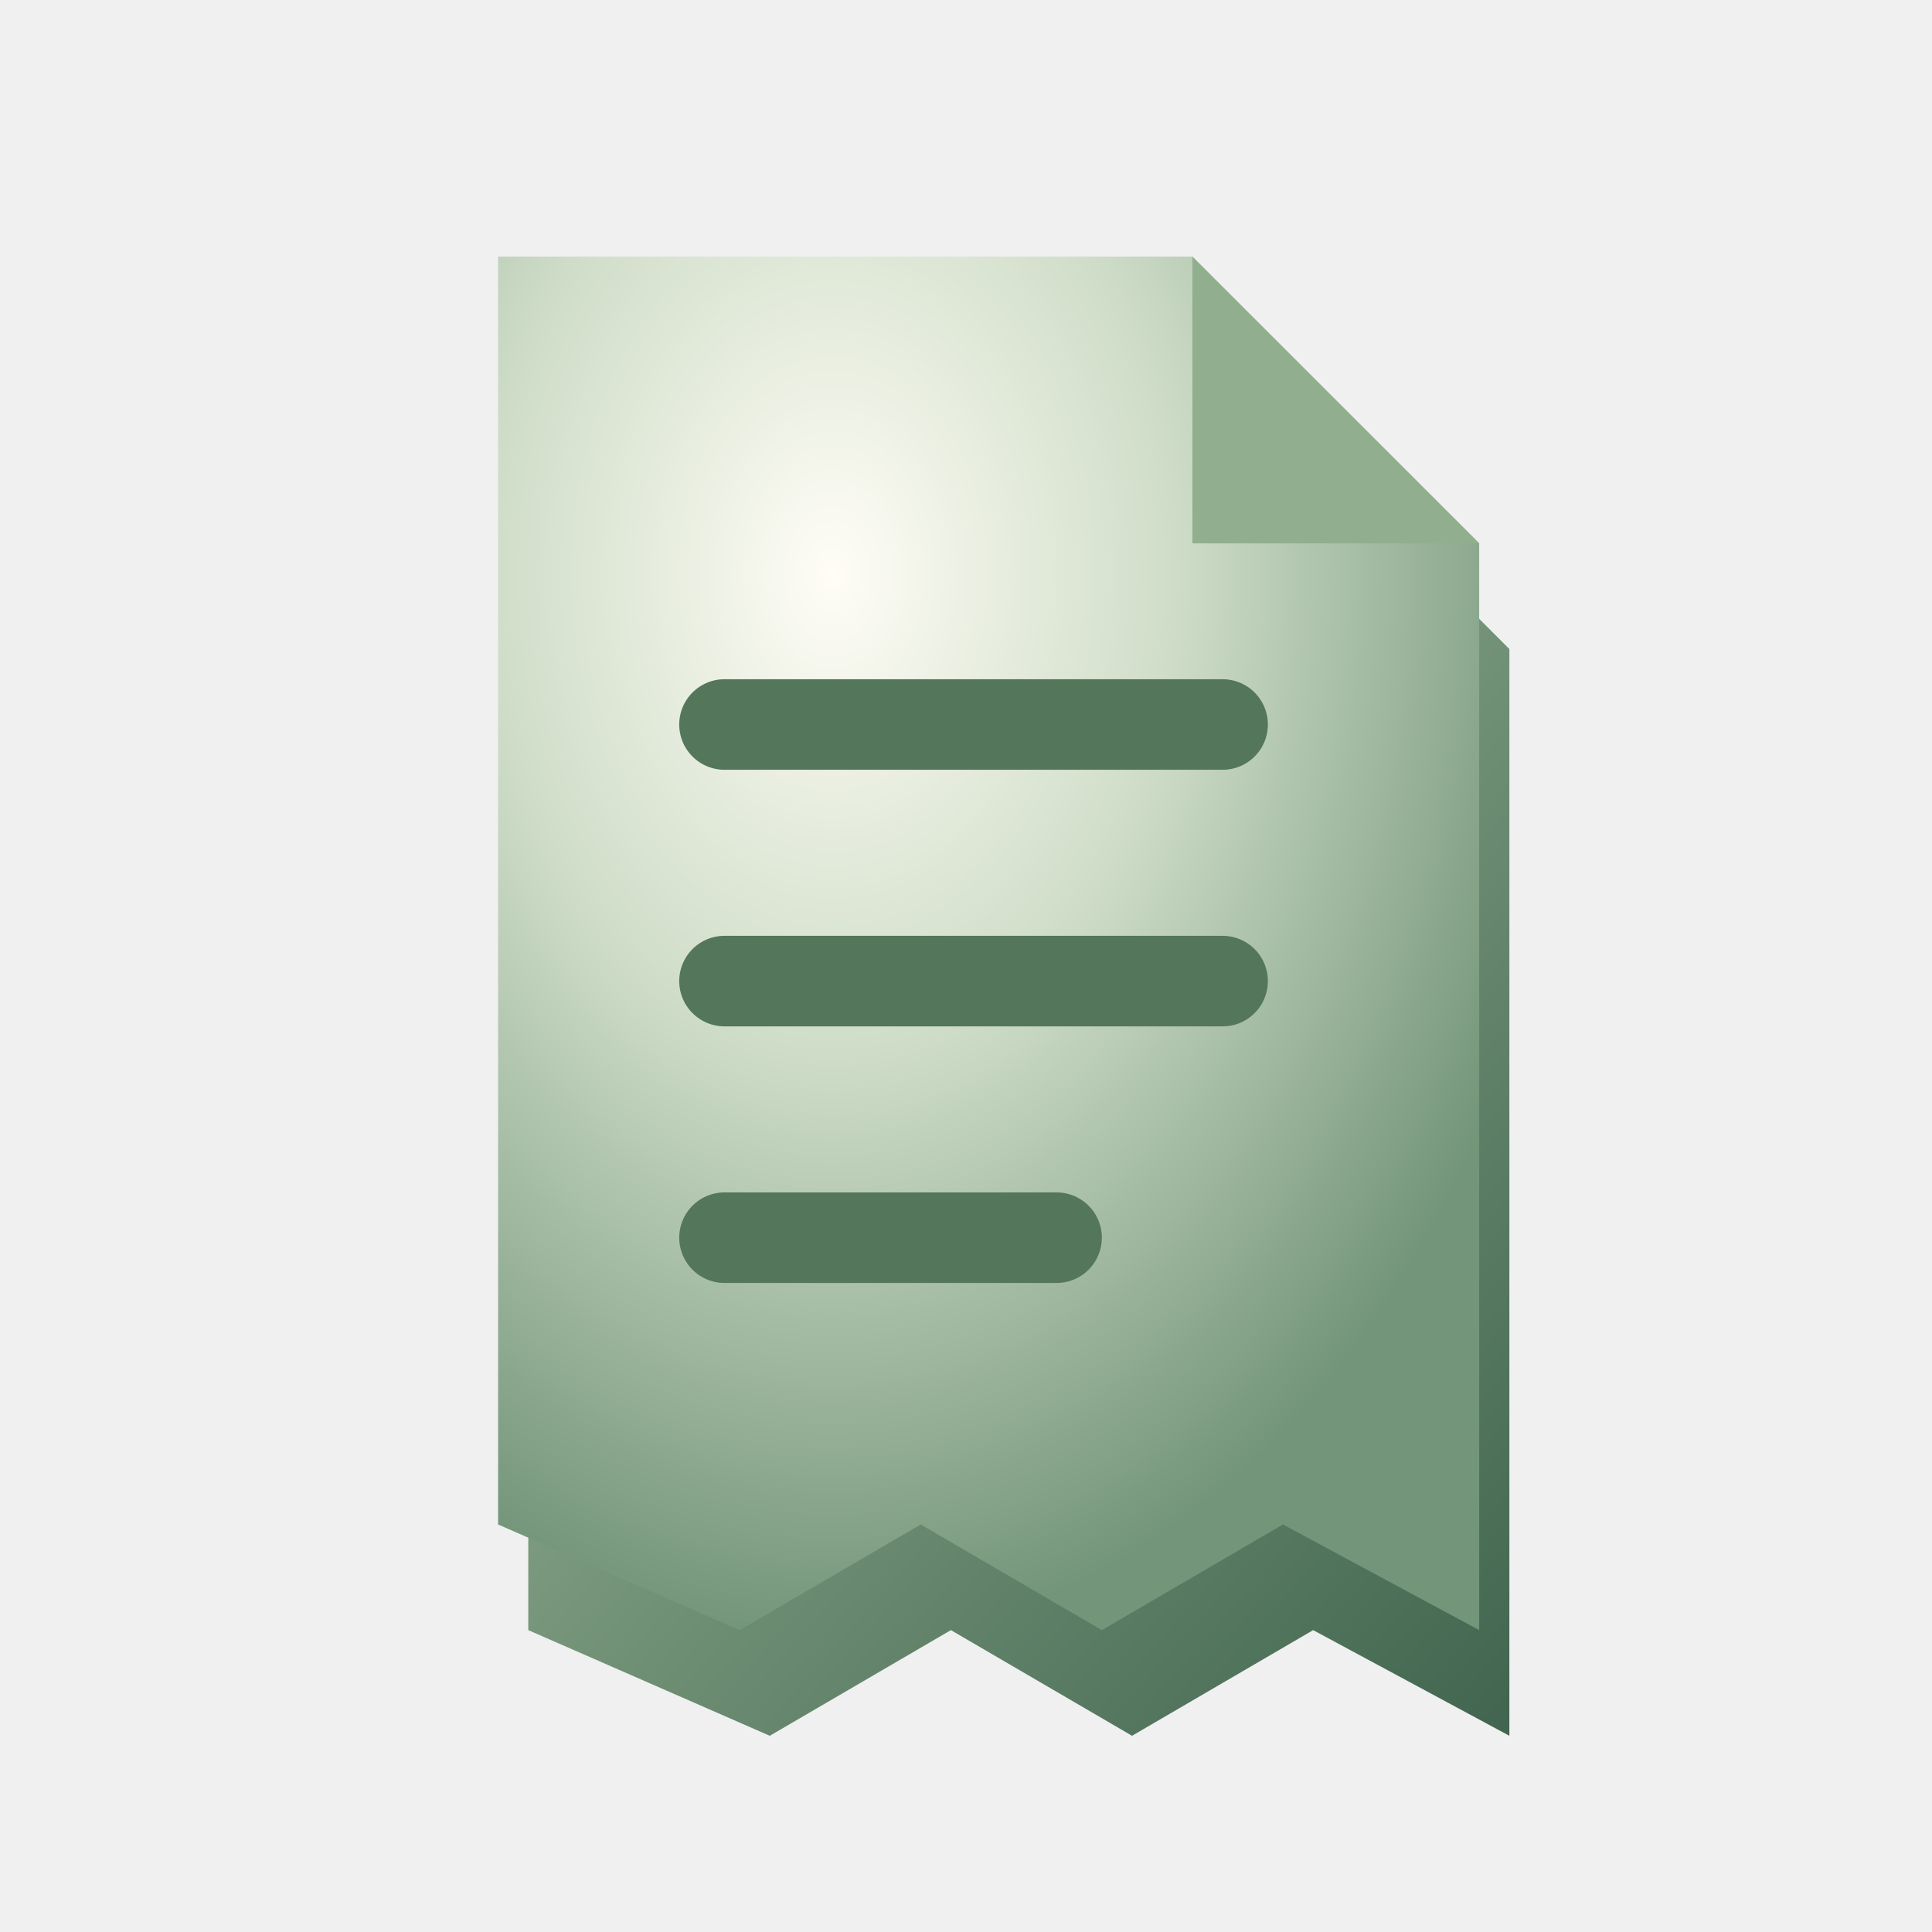
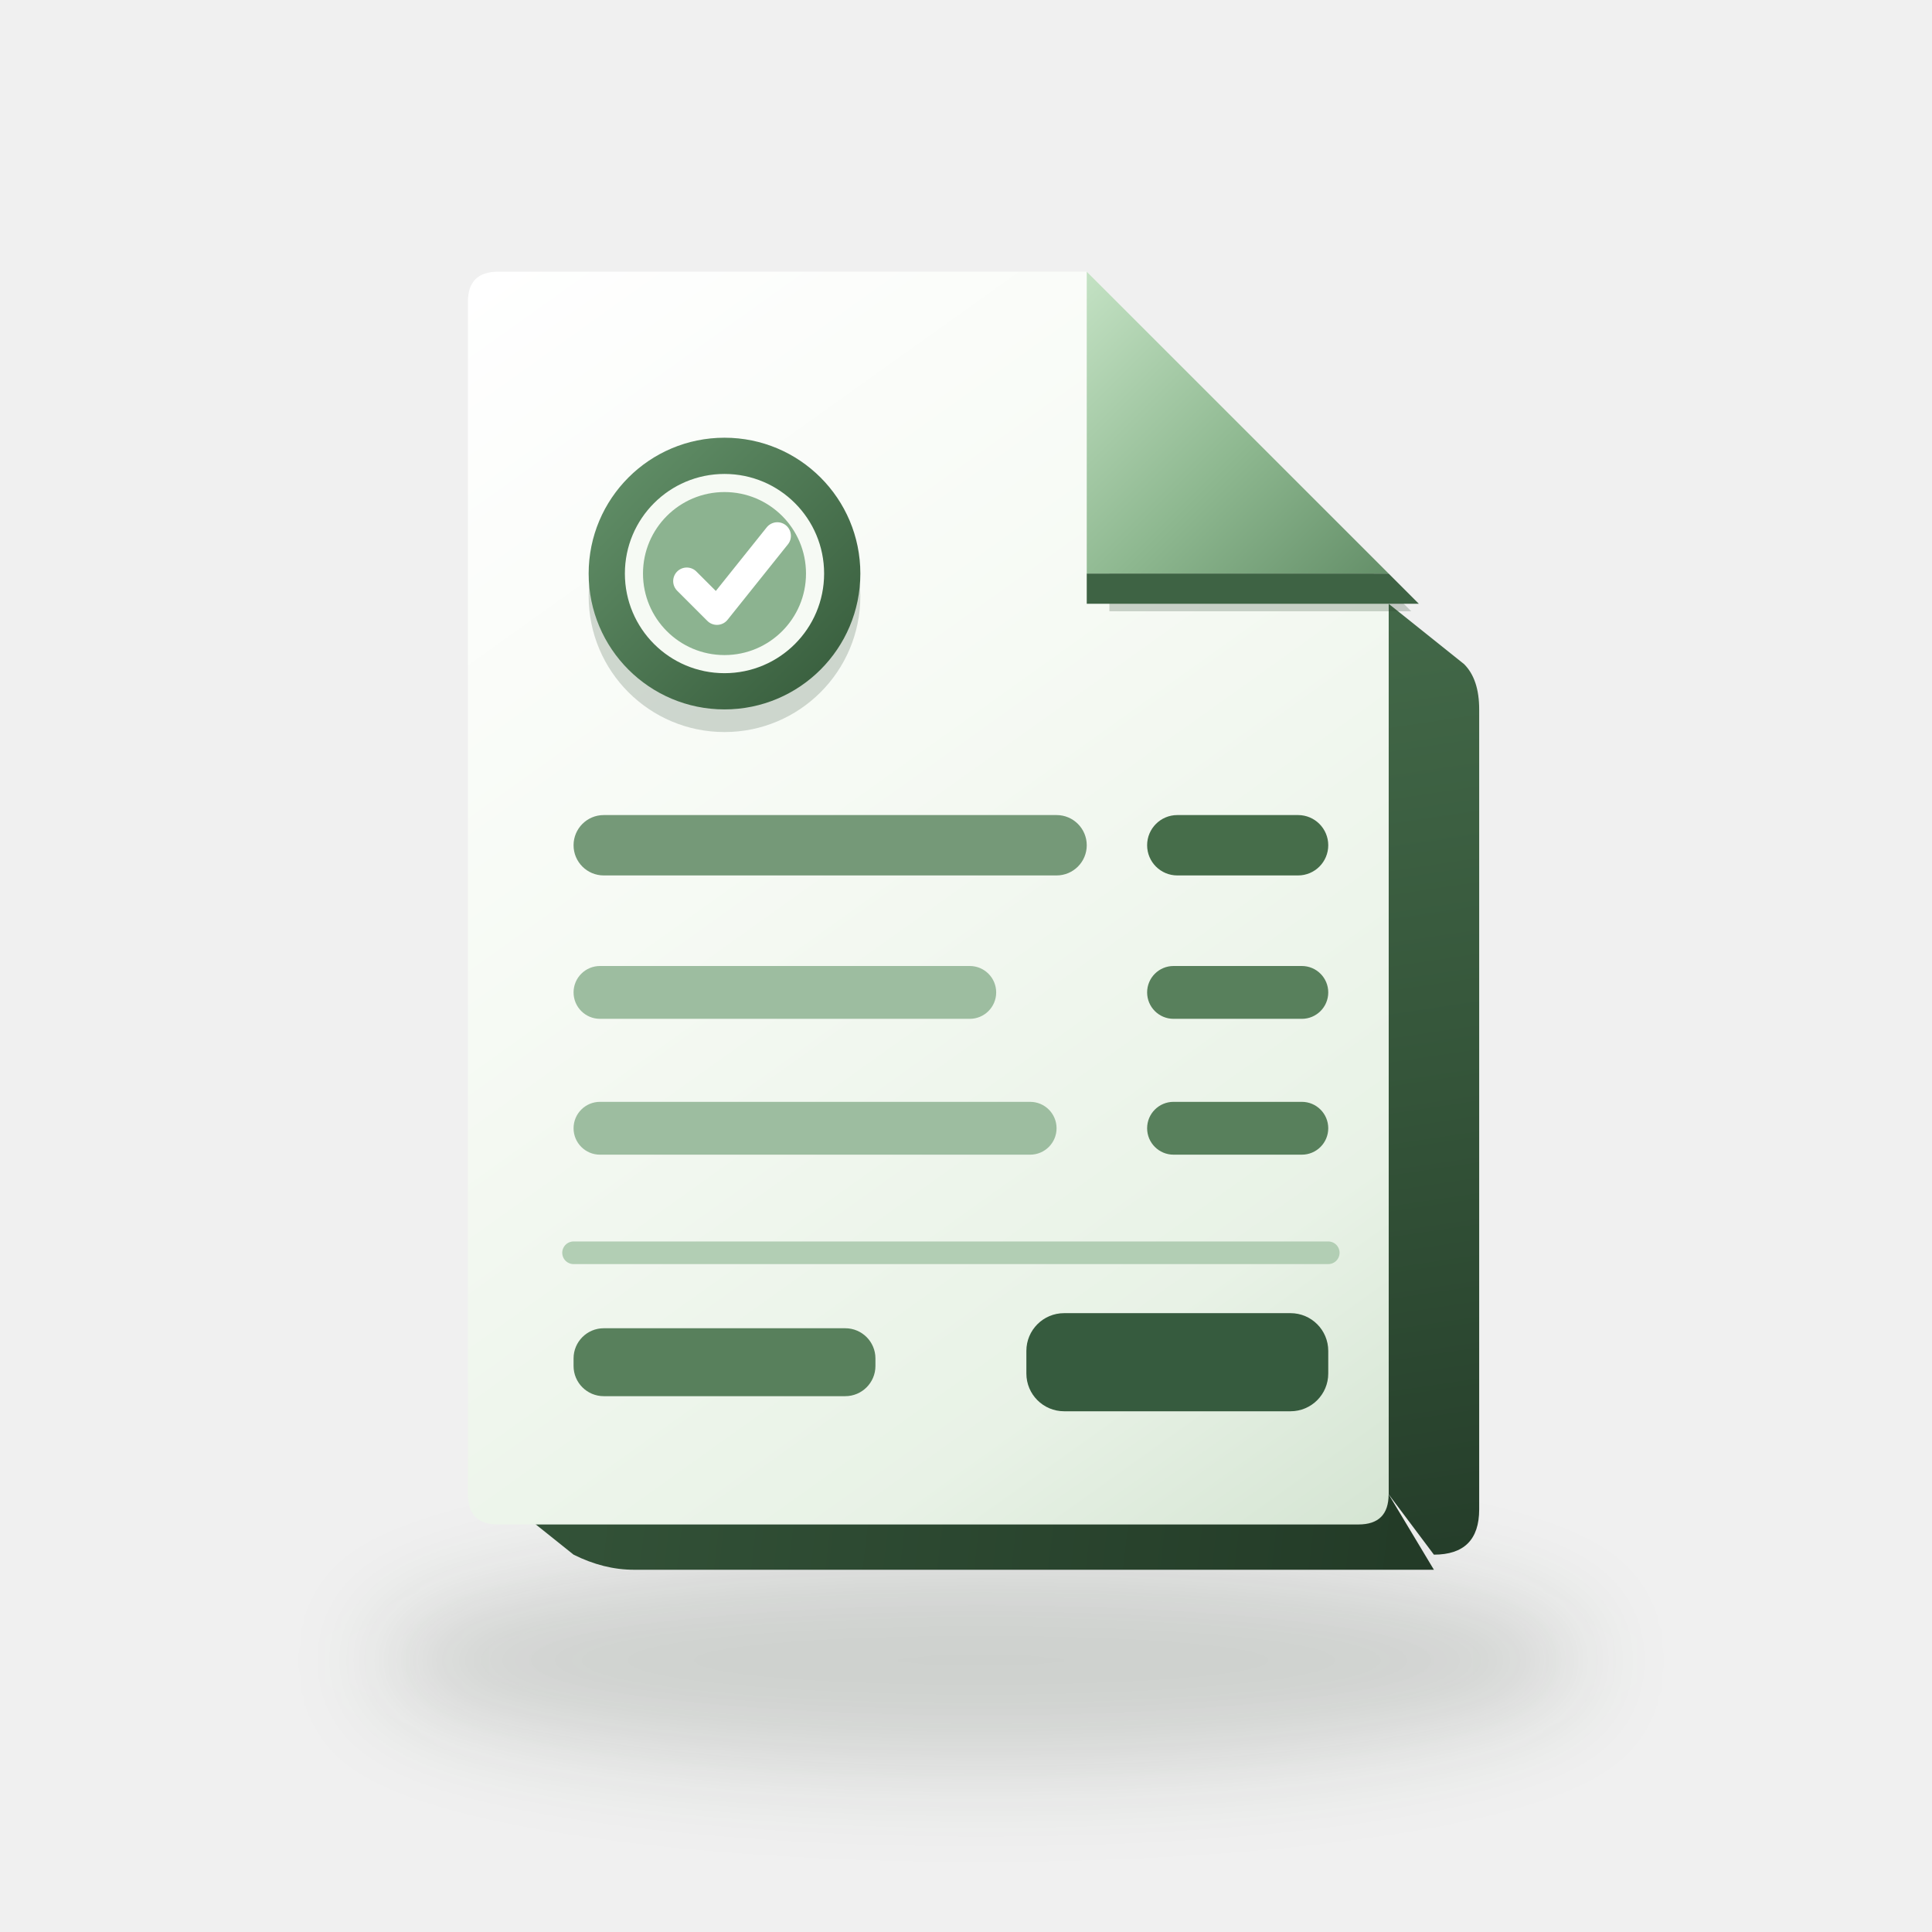
- <svg xmlns="http://www.w3.org/2000/svg" viewBox="0 0 128 128">
+ <svg xmlns="http://www.w3.org/2000/svg" viewBox="0 0 128 128" role="img" aria-labelledby="invoices-title">
  <defs>
-     <linearGradient id="invoices-side" x1="25" y1="36" x2="103" y2="105" gradientUnits="userSpaceOnUse">
-       <stop stop-color="#a8c3a4" />
-       <stop offset="1" stop-color="#3f634d" />
+     <filter id="invoices-shadow" x="16" y="98" width="98" height="28" filterUnits="userSpaceOnUse">
+       <feGaussianBlur stdDeviation="3.2" />
+     </filter>
+     <linearGradient id="inv-side" x1="90" y1="24" x2="102" y2="104" gradientUnits="userSpaceOnUse">
+       <stop stop-color="#4a7350" />
+       <stop offset="0.6" stop-color="#345439" />
+       <stop offset="1" stop-color="#243c29" />
    </linearGradient>
-     <radialGradient id="invoices-face" cx=".34" cy=".23" r=".78">
-       <stop stop-color="#fffdf6" />
-       <stop offset=".45" stop-color="#cfddc8" />
-       <stop offset="1" stop-color="#739579" />
-     </radialGradient>
-     <linearGradient id="invoices-rim" x1="30" y1="22" x2="98" y2="101" gradientUnits="userSpaceOnUse">
-       <stop stop-color="#dfebd7" />
-       <stop offset=".5" stop-color="#91af8f" />
-       <stop offset="1" stop-color="#54765b" />
+     <linearGradient id="inv-bottom" x1="32" y1="98" x2="100" y2="106" gradientUnits="userSpaceOnUse">
+       <stop stop-color="#345439" />
+       <stop offset="1" stop-color="#213825" />
+     </linearGradient>
+     <linearGradient id="inv-sheet" x1="32" y1="18" x2="92" y2="102" gradientUnits="userSpaceOnUse">
+       <stop stop-color="#ffffff" />
+       <stop offset="0.4" stop-color="#f6faf4" />
+       <stop offset="0.8" stop-color="#e8f2e6" />
+       <stop offset="1" stop-color="#d4e4d2" />
+     </linearGradient>
+     <linearGradient id="inv-fold-face" x1="72" y1="18" x2="94" y2="40" gradientUnits="userSpaceOnUse">
+       <stop stop-color="#c4e2c4" />
+       <stop offset="0.5" stop-color="#8eb890" />
+       <stop offset="1" stop-color="#5b8660" />
+     </linearGradient>
+     <linearGradient id="inv-seal" x1="40" y1="32" x2="56" y2="48" gradientUnits="userSpaceOnUse">
+       <stop stop-color="#608d66" />
+       <stop offset="1" stop-color="#345939" />
    </linearGradient>
  </defs>
-   <path d="M33 17H79L98 36V108L85 101L73 108L61 101L49 108L33 101Z" transform="translate(2 7)" fill="url(#invoices-side)" />
-   <path d="M33 17H79L98 36V108L85 101L73 108L61 101L49 108L33 101Z" fill="url(#invoices-face)" />
-   <path d="M48 48H81M48 65H81M48 82H70" stroke="#54765b" stroke-width="6" stroke-linecap="round" />
-   <path d="M79 17V36H98Z" fill="#91af8f" />
+   <g id="invoices-ground">
+     <ellipse cx="65" cy="110" rx="40" ry="7" fill="#1b2e1f" opacity="0.16" filter="url(#invoices-shadow)" />
+   </g>
+   <g id="invoices-body">
+     <path d="M92 40 L97 44 Q98 45 98 47 L98 100 Q98 103 95 103 L92 99 Z" fill="url(#inv-side)" />
+     <path d="M33 99 L38 103 Q40 104 42 104 L95 104 L92 99 Z" fill="url(#inv-bottom)" />
+     <path d="M33 18 L72 18 L92 38 L92 99 Q92 101 90 101 L33 101 Q31 101 31 99 L31 20 Q31 18 33 18 Z" fill="url(#inv-sheet)" />
+     <path d="M72 18 L92 38 L72 38 Z" fill="#26402b" opacity="0.22" transform="translate(1.5, 2.5)" />
+     <path d="M72 18 L92 38 L72 38 Z" fill="url(#inv-fold-face)" />
+     <path d="M72 38 L92 38 L94 40 L72 40 Z" fill="#3e6344" />
+     <ellipse cx="48" cy="38" rx="9" ry="9" fill="#243f29" opacity="0.2" transform="translate(0, 1.5)" />
+     <ellipse cx="48" cy="38" rx="9" ry="9" fill="url(#inv-seal)" />
+     <circle cx="48" cy="38" r="6" fill="#8cb390" stroke="#f6faf4" stroke-width="1.2" />
+     <path d="M45.5 38.5 L47.5 40.5 L51.5 35.5" stroke="#ffffff" stroke-width="1.8" stroke-linecap="round" stroke-linejoin="round" fill="none" />
+     <rect x="38" y="54" width="34" height="4" rx="2" fill="#759978" />
+     <rect x="76" y="54" width="12" height="4" rx="2" fill="#466d4a" />
+     <rect x="38" y="64" width="28" height="3.5" rx="1.75" fill="#9dbda0" />
+     <rect x="76" y="64" width="12" height="3.5" rx="1.75" fill="#58805c" />
+     <rect x="38" y="73" width="32" height="3.5" rx="1.75" fill="#9dbda0" />
+     <rect x="76" y="73" width="12" height="3.5" rx="1.75" fill="#58805c" />
+     <line x1="38" y1="83" x2="88" y2="83" stroke="#b2ceb4" stroke-width="1.5" stroke-linecap="round" />
+     <rect x="38" y="88" width="20" height="4.5" rx="2" fill="#58805c" />
+     <rect x="68" y="87" width="20" height="6.5" rx="2.5" fill="#365b3e" />
+   </g>
</svg>
